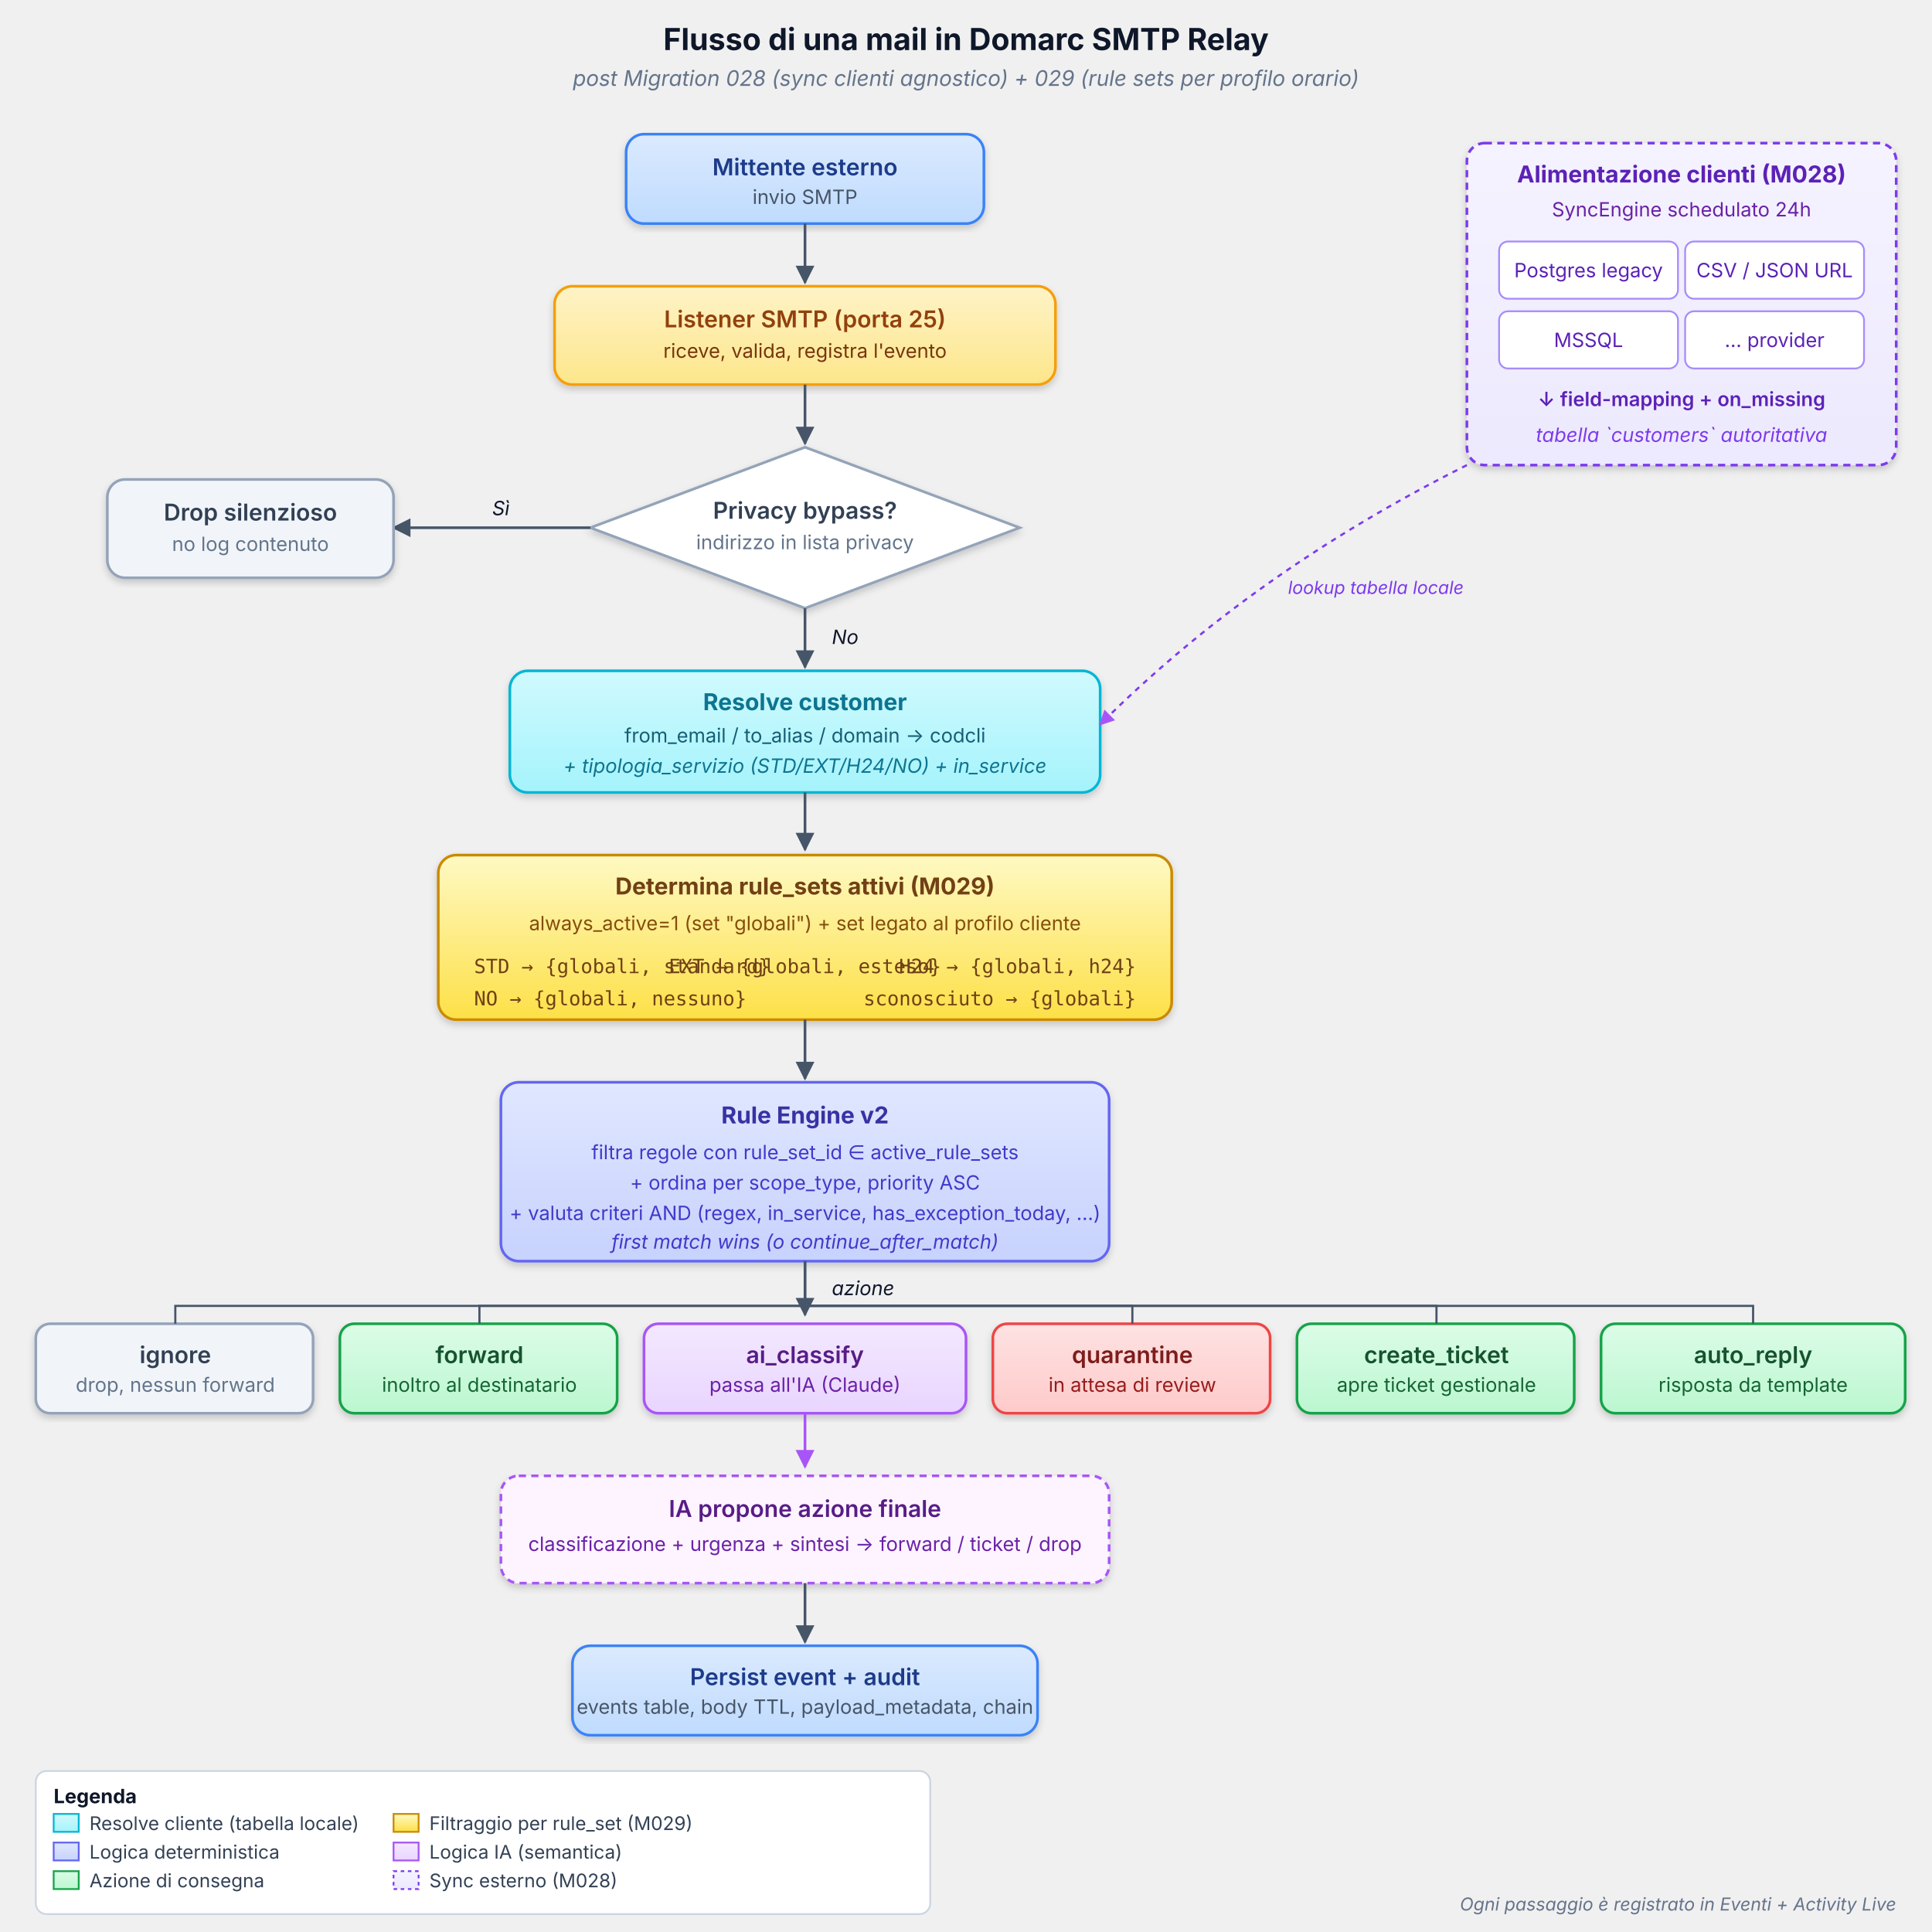
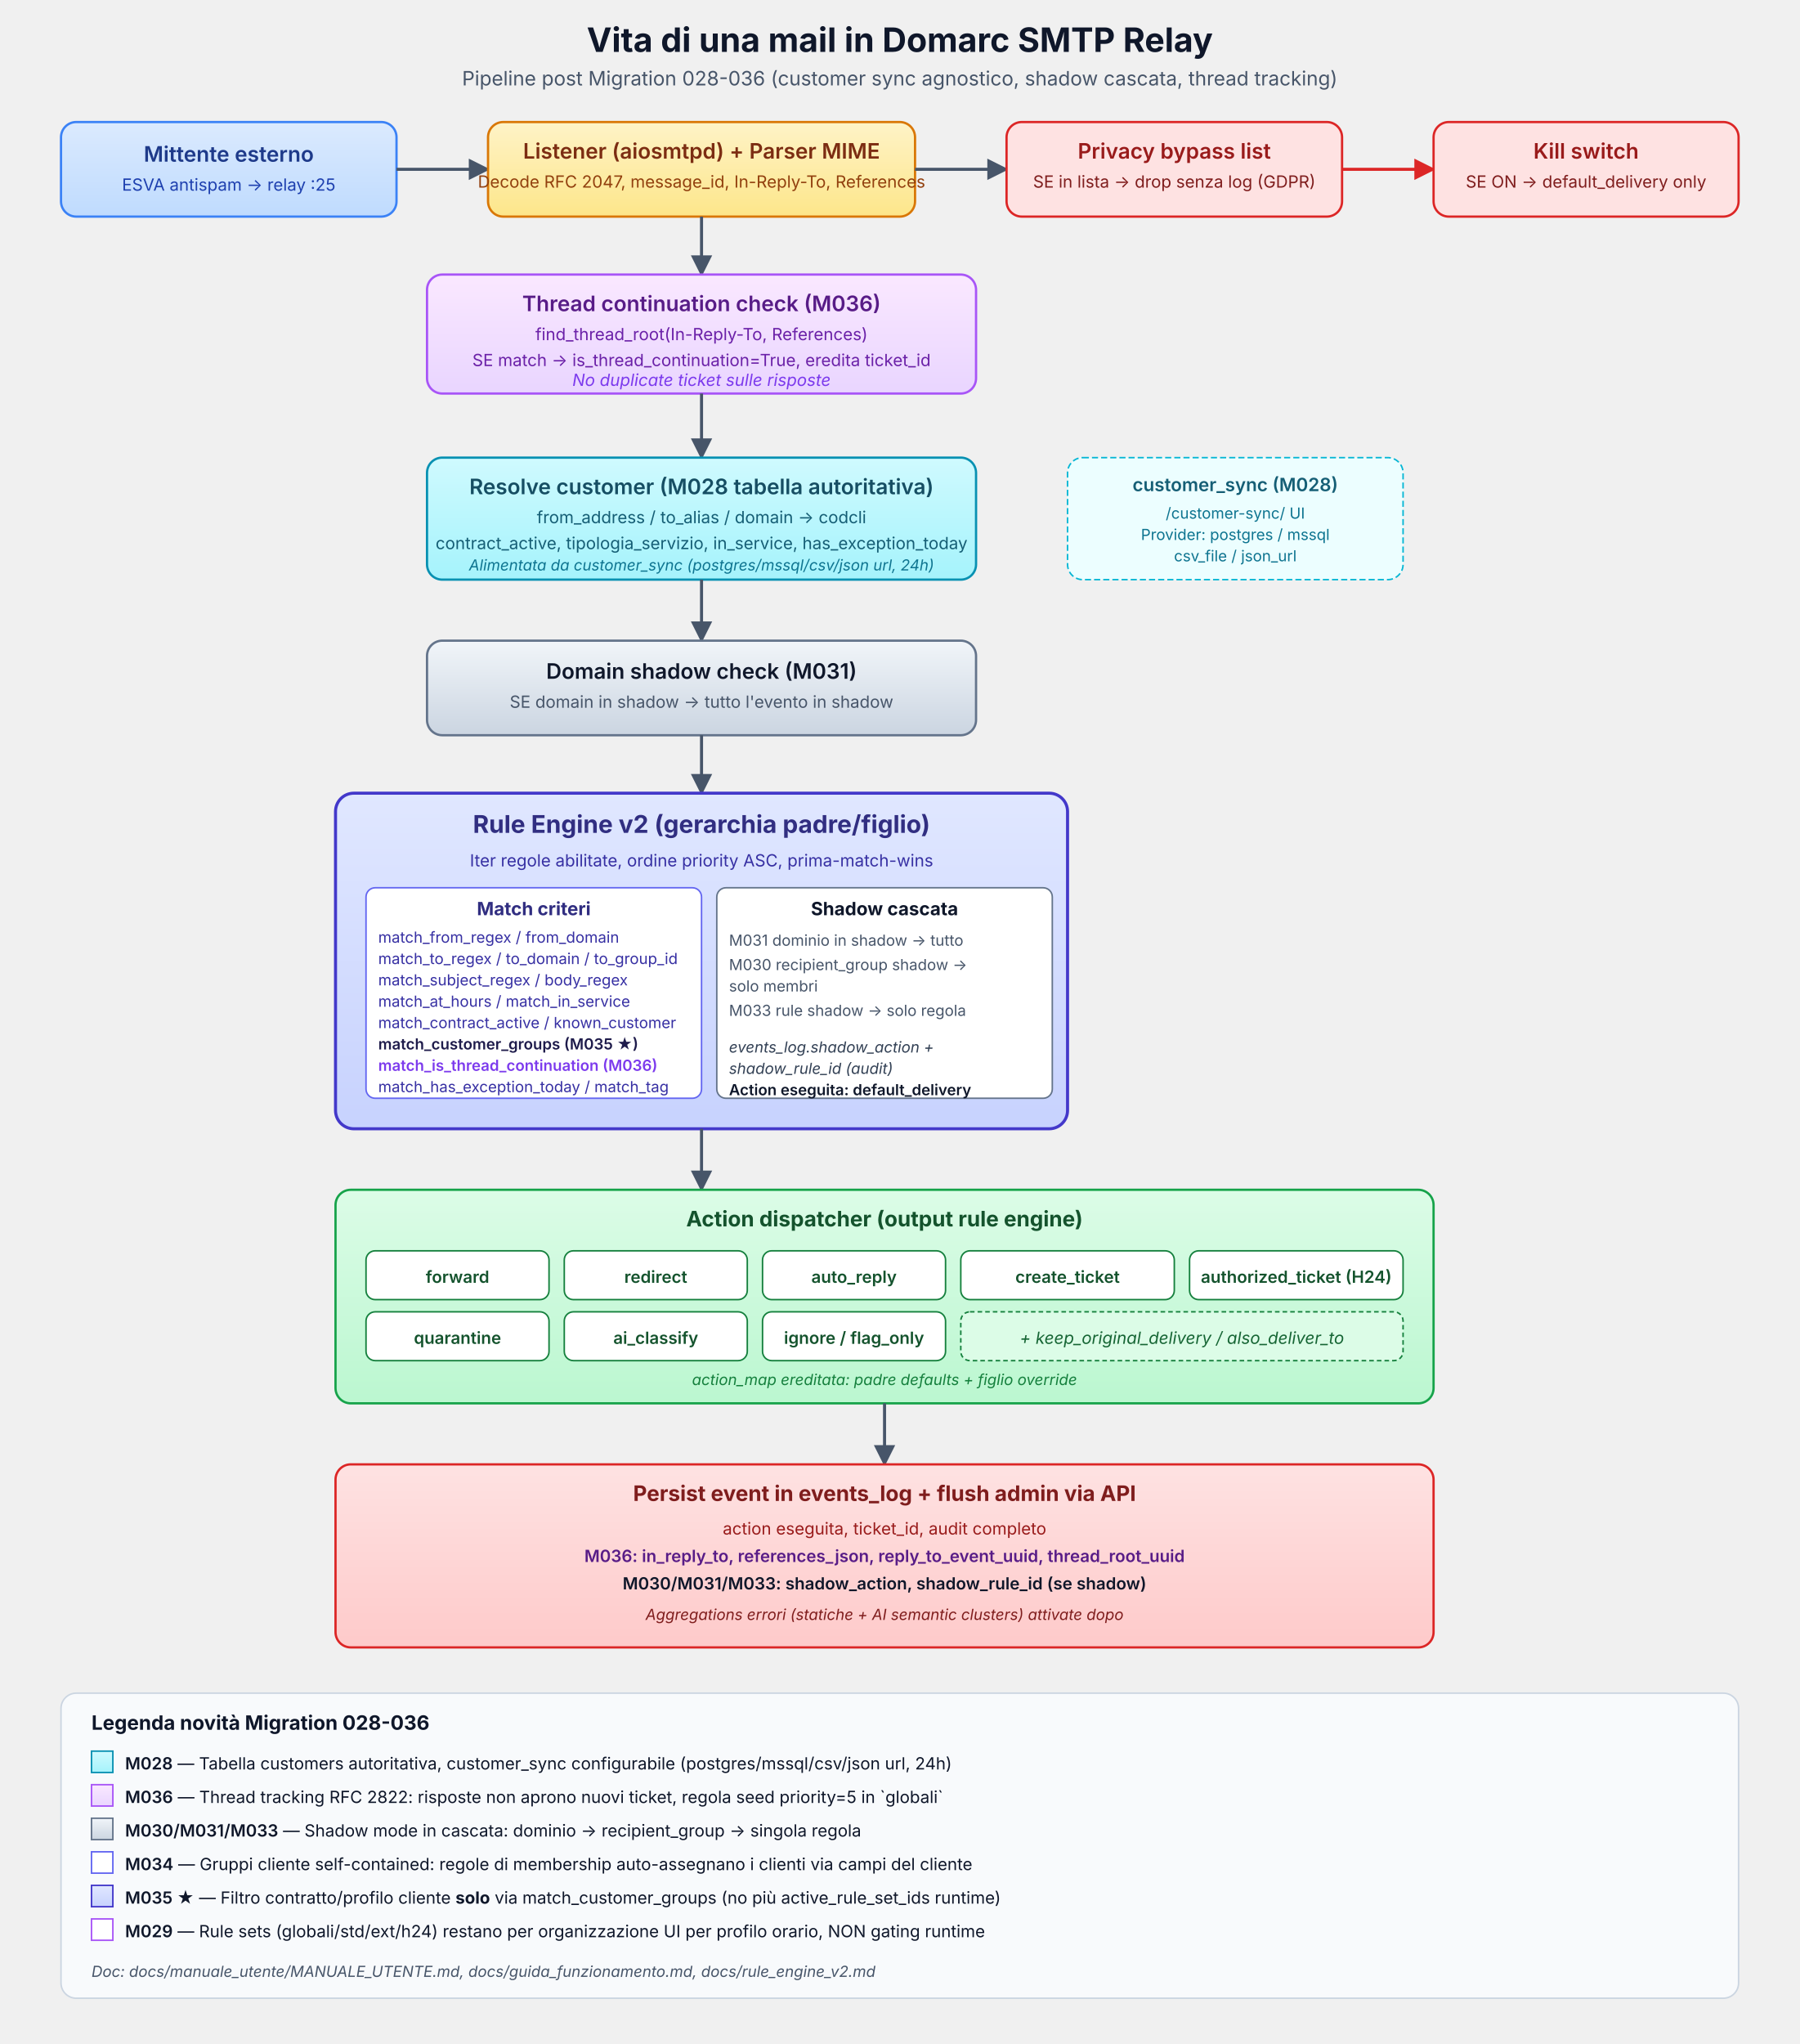
- <svg xmlns="http://www.w3.org/2000/svg" viewBox="0 0 1080 1080" font-family="-apple-system,BlinkMacSystemFont,Segoe UI,sans-serif" font-size="13">
+ <svg xmlns="http://www.w3.org/2000/svg" viewBox="0 0 1180 1340" font-family="-apple-system,BlinkMacSystemFont,Segoe UI,sans-serif" font-size="13">
  <defs>
    <marker id="arrow" viewBox="0 0 10 10" refX="9" refY="5" markerWidth="7" markerHeight="7" orient="auto-start-reverse">
      <path d="M 0 0 L 10 5 L 0 10 z" fill="#475569" />
    </marker>
    <marker id="arrow-violet" viewBox="0 0 10 10" refX="9" refY="5" markerWidth="7" markerHeight="7" orient="auto-start-reverse">
      <path d="M 0 0 L 10 5 L 0 10 z" fill="#a855f7" />
+     </marker>
+     <marker id="arrow-red" viewBox="0 0 10 10" refX="9" refY="5" markerWidth="7" markerHeight="7" orient="auto-start-reverse">
+       <path d="M 0 0 L 10 5 L 0 10 z" fill="#dc2626" />
    </marker>
    <linearGradient id="gMail" x1="0" y1="0" x2="0" y2="1">
      <stop offset="0%" stop-color="#dbeafe" />
      <stop offset="100%" stop-color="#bfdbfe" />
    </linearGradient>
    <linearGradient id="gListener" x1="0" y1="0" x2="0" y2="1">
      <stop offset="0%" stop-color="#fef3c7" />
      <stop offset="100%" stop-color="#fde68a" />
    </linearGradient>
    <linearGradient id="gRules" x1="0" y1="0" x2="0" y2="1">
      <stop offset="0%" stop-color="#e0e7ff" />
      <stop offset="100%" stop-color="#c7d2fe" />
    </linearGradient>
-     <linearGradient id="gAI" x1="0" y1="0" x2="0" y2="1">
-       <stop offset="0%" stop-color="#f3e8ff" />
+     <linearGradient id="gShadow" x1="0" y1="0" x2="0" y2="1">
+       <stop offset="0%" stop-color="#f1f5f9" />
+       <stop offset="100%" stop-color="#cbd5e1" />
+     </linearGradient>
+     <linearGradient id="gThread" x1="0" y1="0" x2="0" y2="1">
+       <stop offset="0%" stop-color="#fae8ff" />
      <stop offset="100%" stop-color="#e9d5ff" />
    </linearGradient>
    <linearGradient id="gAction" x1="0" y1="0" x2="0" y2="1">
      <stop offset="0%" stop-color="#dcfce7" />
      <stop offset="100%" stop-color="#bbf7d0" />
    </linearGradient>
-     <linearGradient id="gQuar" x1="0" y1="0" x2="0" y2="1">
+     <linearGradient id="gPersist" x1="0" y1="0" x2="0" y2="1">
      <stop offset="0%" stop-color="#fee2e2" />
      <stop offset="100%" stop-color="#fecaca" />
    </linearGradient>
-     <linearGradient id="gCustomer" x1="0" y1="0" x2="0" y2="1">
+     <linearGradient id="gSync" x1="0" y1="0" x2="0" y2="1">
      <stop offset="0%" stop-color="#cffafe" />
      <stop offset="100%" stop-color="#a5f3fc" />
    </linearGradient>
-     <linearGradient id="gSets" x1="0" y1="0" x2="0" y2="1">
-       <stop offset="0%" stop-color="#fef9c3" />
-       <stop offset="100%" stop-color="#fde047" />
-     </linearGradient>
-     <linearGradient id="gSync" x1="0" y1="0" x2="0" y2="1">
-       <stop offset="0%" stop-color="#f5f3ff" />
-       <stop offset="100%" stop-color="#ede9fe" />
-     </linearGradient>
-     <filter id="shadow" x="-5%" y="-5%" width="110%" height="115%">
-       <feGaussianBlur in="SourceAlpha" stdDeviation="2" />
-       <feOffset dx="0" dy="2" result="off" />
-       <feComponentTransfer>
-         <feFuncA type="linear" slope="0.18" />
-       </feComponentTransfer>
-       <feMerge>
-         <feMergeNode />
-         <feMergeNode in="SourceGraphic" />
-       </feMerge>
-     </filter>
  </defs>
-   <text x="540" y="28" text-anchor="middle" font-size="17" font-weight="700" fill="#0f172a">Flusso di una mail in Domarc SMTP Relay</text>
-   <text x="540" y="48" text-anchor="middle" font-size="12" font-style="italic" fill="#64748b">post Migration 028 (sync clienti agnostico) + 029 (rule sets per profilo orario)</text>
-   <g filter="url(#shadow)">
-     <rect x="820" y="80" width="240" height="180" rx="10" fill="url(#gSync)" stroke="#7c3aed" stroke-width="1.5" stroke-dasharray="4 3" />
-     <text x="940" y="102" text-anchor="middle" font-weight="700" fill="#5b21b6" font-size="13">Alimentazione clienti (M028)</text>
-     <text x="940" y="121" text-anchor="middle" font-size="11" fill="#6b21a8">SyncEngine schedulato 24h</text>
-     <rect x="838" y="135" width="100" height="32" rx="5" fill="#fff" stroke="#a78bfa" />
-     <text x="888" y="155" text-anchor="middle" font-size="11" fill="#5b21b6">Postgres legacy</text>
-     <rect x="942" y="135" width="100" height="32" rx="5" fill="#fff" stroke="#a78bfa" />
-     <text x="992" y="155" text-anchor="middle" font-size="11" fill="#5b21b6">CSV / JSON URL</text>
-     <rect x="838" y="174" width="100" height="32" rx="5" fill="#fff" stroke="#a78bfa" />
-     <text x="888" y="194" text-anchor="middle" font-size="11" fill="#5b21b6">MSSQL</text>
-     <rect x="942" y="174" width="100" height="32" rx="5" fill="#fff" stroke="#a78bfa" />
-     <text x="992" y="194" text-anchor="middle" font-size="11" fill="#5b21b6">… provider</text>
-     <text x="940" y="227" text-anchor="middle" font-size="11" font-weight="600" fill="#5b21b6">↓ field-mapping + on_missing</text>
-     <text x="940" y="247" text-anchor="middle" font-size="11" fill="#7c3aed" font-style="italic">tabella `customers` autoritativa</text>
-   </g>
-   <g filter="url(#shadow)">
-     <rect x="350" y="75" width="200" height="50" rx="10" fill="url(#gMail)" stroke="#3b82f6" stroke-width="1.5" />
-     <text x="450" y="98" text-anchor="middle" font-weight="600" fill="#1e3a8a">Mittente esterno</text>
-     <text x="450" y="114" text-anchor="middle" font-size="11" fill="#475569">invio SMTP</text>
-   </g>
-   <line x1="450" y1="125" x2="450" y2="158" stroke="#475569" stroke-width="1.5" marker-end="url(#arrow)" />
-   <g filter="url(#shadow)">
-     <rect x="310" y="160" width="280" height="55" rx="10" fill="url(#gListener)" stroke="#f59e0b" stroke-width="1.5" />
-     <text x="450" y="183" text-anchor="middle" font-weight="600" fill="#92400e">Listener SMTP (porta 25)</text>
-     <text x="450" y="200" text-anchor="middle" font-size="11" fill="#78350f">riceve, valida, registra l'evento</text>
-   </g>
-   <line x1="450" y1="215" x2="450" y2="248" stroke="#475569" stroke-width="1.5" marker-end="url(#arrow)" />
-   <g filter="url(#shadow)">
-     <polygon points="450,250 570,295 450,340 330,295" fill="#fff" stroke="#94a3b8" stroke-width="1.5" />
-     <text x="450" y="290" text-anchor="middle" font-weight="600" fill="#334155">Privacy bypass?</text>
-     <text x="450" y="307" text-anchor="middle" font-size="11" fill="#64748b">indirizzo in lista privacy</text>
-   </g>
-   <line x1="330" y1="295" x2="220" y2="295" stroke="#475569" stroke-width="1.5" marker-end="url(#arrow)" />
-   <text x="280" y="288" text-anchor="middle" font-size="11" font-style="italic" fill="#0f172a">Sì</text>
-   <g filter="url(#shadow)">
-     <rect x="60" y="268" width="160" height="55" rx="10" fill="#f1f5f9" stroke="#94a3b8" stroke-width="1.5" />
-     <text x="140" y="291" text-anchor="middle" font-weight="600" fill="#334155">Drop silenzioso</text>
-     <text x="140" y="308" text-anchor="middle" font-size="11" fill="#64748b">no log contenuto</text>
-   </g>
-   <line x1="450" y1="340" x2="450" y2="373" stroke="#475569" stroke-width="1.5" marker-end="url(#arrow)" />
-   <text x="465" y="360" font-size="11" font-style="italic" fill="#0f172a">No</text>
-   <g filter="url(#shadow)">
-     <rect x="285" y="375" width="330" height="68" rx="10" fill="url(#gCustomer)" stroke="#06b6d4" stroke-width="1.5" />
-     <text x="450" y="397" text-anchor="middle" font-weight="700" fill="#0e7490">Resolve customer</text>
-     <text x="450" y="415" text-anchor="middle" font-size="11" fill="#155e75">from_email / to_alias / domain → codcli</text>
-     <text x="450" y="432" text-anchor="middle" font-size="11" font-style="italic" fill="#0e7490">+ tipologia_servizio (STD/EXT/H24/NO) + in_service</text>
-   </g>
-   <path d="M 820 260 Q 700 320 615 405" fill="none" stroke="#7c3aed" stroke-width="1.2" stroke-dasharray="3 3" marker-end="url(#arrow-violet)" />
-   <text x="720" y="332" font-size="10" font-style="italic" fill="#7c3aed">lookup tabella locale</text>
-   <line x1="450" y1="443" x2="450" y2="475" stroke="#475569" stroke-width="1.5" marker-end="url(#arrow)" />
-   <g filter="url(#shadow)">
-     <rect x="245" y="478" width="410" height="92" rx="10" fill="url(#gSets)" stroke="#ca8a04" stroke-width="1.5" />
-     <text x="450" y="500" text-anchor="middle" font-weight="700" fill="#713f12">Determina rule_sets attivi (M029)</text>
-     <text x="450" y="520" text-anchor="middle" font-size="11" fill="#854d0e">always_active=1 (set "globali") + set legato al profilo cliente</text>
-     <text x="265" y="544" font-size="11" font-family="ui-monospace,Menlo,monospace" fill="#713f12">STD → {globali, standard}</text>
-     <text x="450" y="544" text-anchor="middle" font-size="11" font-family="ui-monospace,Menlo,monospace" fill="#713f12">EXT → {globali, esteso}</text>
-     <text x="635" y="544" text-anchor="end" font-size="11" font-family="ui-monospace,Menlo,monospace" fill="#713f12">H24 → {globali, h24}</text>
-     <text x="265" y="562" font-size="11" font-family="ui-monospace,Menlo,monospace" fill="#713f12">NO → {globali, nessuno}</text>
-     <text x="635" y="562" text-anchor="end" font-size="11" font-family="ui-monospace,Menlo,monospace" fill="#713f12">sconosciuto → {globali}</text>
-   </g>
-   <line x1="450" y1="570" x2="450" y2="603" stroke="#475569" stroke-width="1.5" marker-end="url(#arrow)" />
-   <g filter="url(#shadow)">
-     <rect x="280" y="605" width="340" height="100" rx="10" fill="url(#gRules)" stroke="#6366f1" stroke-width="1.5" />
-     <text x="450" y="628" text-anchor="middle" font-weight="700" fill="#3730a3">Rule Engine v2</text>
-     <text x="450" y="648" text-anchor="middle" font-size="11" fill="#4338ca">filtra regole con rule_set_id ∈ active_rule_sets</text>
-     <text x="450" y="665" text-anchor="middle" font-size="11" fill="#4338ca">+ ordina per scope_type, priority ASC</text>
-     <text x="450" y="682" text-anchor="middle" font-size="11" fill="#4338ca">+ valuta criteri AND (regex, in_service, has_exception_today, ...)</text>
-     <text x="450" y="698" text-anchor="middle" font-size="11" font-style="italic" fill="#4338ca">first match wins (o continue_after_match)</text>
-   </g>
-   <line x1="450" y1="705" x2="450" y2="735" stroke="#475569" stroke-width="1.5" marker-end="url(#arrow)" />
-   <text x="465" y="724" font-size="11" font-style="italic" fill="#0f172a">azione</text>
-   <g filter="url(#shadow)">
-     <rect x="20" y="740" width="155" height="50" rx="8" fill="#f1f5f9" stroke="#94a3b8" stroke-width="1.5" />
-     <text x="98" y="762" text-anchor="middle" font-weight="600" fill="#334155">ignore</text>
-     <text x="98" y="778" text-anchor="middle" font-size="11" fill="#64748b">drop, nessun forward</text>
-   </g>
-   <g filter="url(#shadow)">
-     <rect x="190" y="740" width="155" height="50" rx="8" fill="url(#gAction)" stroke="#16a34a" stroke-width="1.5" />
-     <text x="268" y="762" text-anchor="middle" font-weight="600" fill="#14532d">forward</text>
-     <text x="268" y="778" text-anchor="middle" font-size="11" fill="#166534">inoltro al destinatario</text>
-   </g>
-   <g filter="url(#shadow)">
-     <rect x="360" y="740" width="180" height="50" rx="8" fill="url(#gAI)" stroke="#a855f7" stroke-width="1.5" />
-     <text x="450" y="762" text-anchor="middle" font-weight="600" fill="#581c87">ai_classify</text>
-     <text x="450" y="778" text-anchor="middle" font-size="11" fill="#6b21a8">passa all'IA (Claude)</text>
-   </g>
-   <g filter="url(#shadow)">
-     <rect x="555" y="740" width="155" height="50" rx="8" fill="url(#gQuar)" stroke="#ef4444" stroke-width="1.5" />
-     <text x="633" y="762" text-anchor="middle" font-weight="600" fill="#7f1d1d">quarantine</text>
-     <text x="633" y="778" text-anchor="middle" font-size="11" fill="#991b1b">in attesa di review</text>
-   </g>
-   <g filter="url(#shadow)">
-     <rect x="725" y="740" width="155" height="50" rx="8" fill="url(#gAction)" stroke="#16a34a" stroke-width="1.5" />
-     <text x="803" y="762" text-anchor="middle" font-weight="600" fill="#14532d">create_ticket</text>
-     <text x="803" y="778" text-anchor="middle" font-size="11" fill="#166534">apre ticket gestionale</text>
-   </g>
-   <g filter="url(#shadow)">
-     <rect x="895" y="740" width="170" height="50" rx="8" fill="url(#gAction)" stroke="#16a34a" stroke-width="1.5" />
-     <text x="980" y="762" text-anchor="middle" font-weight="600" fill="#14532d">auto_reply</text>
-     <text x="980" y="778" text-anchor="middle" font-size="11" fill="#166534">risposta da template</text>
-   </g>
-   <path d="M 450 705 L 450 730 L 98 730 L 98 740" fill="none" stroke="#475569" stroke-width="1.2" />
-   <path d="M 450 705 L 450 730 L 268 730 L 268 740" fill="none" stroke="#475569" stroke-width="1.2" />
-   <path d="M 450 705 L 450 730 L 633 730 L 633 740" fill="none" stroke="#475569" stroke-width="1.2" />
-   <path d="M 450 705 L 450 730 L 803 730 L 803 740" fill="none" stroke="#475569" stroke-width="1.2" />
-   <path d="M 450 705 L 450 730 L 980 730 L 980 740" fill="none" stroke="#475569" stroke-width="1.2" />
-   <line x1="450" y1="790" x2="450" y2="820" stroke="#a855f7" stroke-width="1.5" marker-end="url(#arrow-violet)" />
-   <g filter="url(#shadow)">
-     <rect x="280" y="825" width="340" height="60" rx="10" fill="#fdf4ff" stroke="#a855f7" stroke-width="1.5" stroke-dasharray="4 3" />
-     <text x="450" y="848" text-anchor="middle" font-weight="600" fill="#581c87">IA propone azione finale</text>
-     <text x="450" y="867" text-anchor="middle" font-size="11" fill="#6b21a8">classificazione + urgenza + sintesi → forward / ticket / drop</text>
-   </g>
-   <line x1="450" y1="885" x2="450" y2="918" stroke="#475569" stroke-width="1.5" marker-end="url(#arrow)" />
-   <g filter="url(#shadow)">
-     <rect x="320" y="920" width="260" height="50" rx="10" fill="url(#gMail)" stroke="#3b82f6" stroke-width="1.5" />
-     <text x="450" y="942" text-anchor="middle" font-weight="600" fill="#1e3a8a">Persist event + audit</text>
-     <text x="450" y="958" text-anchor="middle" font-size="11" fill="#475569">events table, body TTL, payload_metadata, chain</text>
-   </g>
-   <g transform="translate(20, 990)">
-     <rect x="0" y="0" width="500" height="80" rx="6" fill="#fff" stroke="#cbd5e1" />
-     <text x="10" y="18" font-size="11" font-weight="700" fill="#0f172a">Legenda</text>
-     <rect x="10" y="24" width="14" height="10" fill="url(#gCustomer)" stroke="#06b6d4" />
-     <text x="30" y="33" font-size="10.5" fill="#334155">Resolve cliente (tabella locale)</text>
-     <rect x="200" y="24" width="14" height="10" fill="url(#gSets)" stroke="#ca8a04" />
-     <text x="220" y="33" font-size="10.5" fill="#334155">Filtraggio per rule_set (M029)</text>
-     <rect x="10" y="40" width="14" height="10" fill="url(#gRules)" stroke="#6366f1" />
-     <text x="30" y="49" font-size="10.5" fill="#334155">Logica deterministica</text>
-     <rect x="200" y="40" width="14" height="10" fill="url(#gAI)" stroke="#a855f7" />
-     <text x="220" y="49" font-size="10.5" fill="#334155">Logica IA (semantica)</text>
-     <rect x="10" y="56" width="14" height="10" fill="url(#gAction)" stroke="#16a34a" />
-     <text x="30" y="65" font-size="10.5" fill="#334155">Azione di consegna</text>
-     <rect x="200" y="56" width="14" height="10" fill="url(#gSync)" stroke="#7c3aed" stroke-dasharray="2 2" />
-     <text x="220" y="65" font-size="10.5" fill="#334155">Sync esterno (M028)</text>
-   </g>
-   <text x="1060" y="1068" text-anchor="end" font-size="10" font-style="italic" fill="#64748b">Ogni passaggio è registrato in Eventi + Activity Live</text>
+   <text x="590" y="34" font-size="22" font-weight="700" text-anchor="middle" fill="#0f172a">Vita di una mail in Domarc SMTP Relay</text>
+   <text x="590" y="56" font-size="13" text-anchor="middle" fill="#475569">Pipeline post Migration 028-036 (customer sync agnostico, shadow cascata, thread tracking)</text>
+   <rect x="40" y="80" width="220" height="62" rx="10" fill="url(#gMail)" stroke="#3b82f6" stroke-width="1.5" />
+   <text x="150" y="106" font-size="14" font-weight="600" text-anchor="middle" fill="#1e3a8a">Mittente esterno</text>
+   <text x="150" y="125" font-size="11" text-anchor="middle" fill="#1e40af">ESVA antispam → relay :25</text>
+   <line x1="260" y1="111" x2="320" y2="111" stroke="#475569" stroke-width="2" marker-end="url(#arrow)" />
+   <rect x="320" y="80" width="280" height="62" rx="10" fill="url(#gListener)" stroke="#d97706" stroke-width="1.5" />
+   <text x="460" y="104" font-size="14" font-weight="600" text-anchor="middle" fill="#7c2d12">Listener (aiosmtpd) + Parser MIME</text>
+   <text x="460" y="123" font-size="11" text-anchor="middle" fill="#92400e">Decode RFC 2047, message_id, In-Reply-To, References</text>
+   <line x1="600" y1="111" x2="660" y2="111" stroke="#475569" stroke-width="2" marker-end="url(#arrow)" />
+   <rect x="660" y="80" width="220" height="62" rx="10" fill="#fee2e2" stroke="#dc2626" stroke-width="1.5" />
+   <text x="770" y="104" font-size="14" font-weight="600" text-anchor="middle" fill="#991b1b">Privacy bypass list</text>
+   <text x="770" y="123" font-size="11" text-anchor="middle" fill="#7f1d1d">SE in lista → drop senza log (GDPR)</text>
+   <line x1="880" y1="111" x2="940" y2="111" stroke="#dc2626" stroke-width="2" marker-end="url(#arrow-red)" />
+   <rect x="940" y="80" width="200" height="62" rx="10" fill="#fee2e2" stroke="#dc2626" stroke-width="1.5" />
+   <text x="1040" y="104" font-size="14" font-weight="600" text-anchor="middle" fill="#991b1b">Kill switch</text>
+   <text x="1040" y="123" font-size="11" text-anchor="middle" fill="#7f1d1d">SE ON → default_delivery only</text>
+   <line x1="460" y1="142" x2="460" y2="180" stroke="#475569" stroke-width="2" marker-end="url(#arrow)" />
+   <rect x="280" y="180" width="360" height="78" rx="10" fill="url(#gThread)" stroke="#a855f7" stroke-width="1.5" />
+   <text x="460" y="204" font-size="14" font-weight="600" text-anchor="middle" fill="#581c87">Thread continuation check (M036)</text>
+   <text x="460" y="223" font-size="11" text-anchor="middle" fill="#6b21a8">find_thread_root(In-Reply-To, References)</text>
+   <text x="460" y="240" font-size="11" text-anchor="middle" fill="#6b21a8">SE match → is_thread_continuation=True, eredita ticket_id</text>
+   <text x="460" y="253" font-size="11" font-style="italic" text-anchor="middle" fill="#7c3aed">No duplicate ticket sulle risposte</text>
+   <line x1="460" y1="258" x2="460" y2="300" stroke="#475569" stroke-width="2" marker-end="url(#arrow)" />
+   <rect x="280" y="300" width="360" height="80" rx="10" fill="url(#gSync)" stroke="#0891b2" stroke-width="1.5" />
+   <text x="460" y="324" font-size="14" font-weight="600" text-anchor="middle" fill="#164e63">Resolve customer (M028 tabella autoritativa)</text>
+   <text x="460" y="343" font-size="11" text-anchor="middle" fill="#155e75">from_address / to_alias / domain → codcli</text>
+   <text x="460" y="360" font-size="11" text-anchor="middle" fill="#155e75">contract_active, tipologia_servizio, in_service, has_exception_today</text>
+   <text x="460" y="374" font-size="10" font-style="italic" text-anchor="middle" fill="#0e7490">Alimentata da customer_sync (postgres/mssql/csv/json url, 24h)</text>
+   <rect x="700" y="300" width="220" height="80" rx="10" fill="#ecfeff" stroke="#06b6d4" stroke-width="1" stroke-dasharray="4,2" />
+   <text x="810" y="322" font-size="12" font-weight="600" text-anchor="middle" fill="#155e75">customer_sync (M028)</text>
+   <text x="810" y="340" font-size="10" text-anchor="middle" fill="#0e7490">/customer-sync/ UI</text>
+   <text x="810" y="354" font-size="10" text-anchor="middle" fill="#0e7490">Provider: postgres / mssql</text>
+   <text x="810" y="368" font-size="10" text-anchor="middle" fill="#0e7490">csv_file / json_url</text>
+   <line x1="460" y1="380" x2="460" y2="420" stroke="#475569" stroke-width="2" marker-end="url(#arrow)" />
+   <rect x="280" y="420" width="360" height="62" rx="10" fill="url(#gShadow)" stroke="#64748b" stroke-width="1.5" />
+   <text x="460" y="445" font-size="14" font-weight="600" text-anchor="middle" fill="#0f172a">Domain shadow check (M031)</text>
+   <text x="460" y="464" font-size="11" text-anchor="middle" fill="#475569">SE domain in shadow → tutto l'evento in shadow</text>
+   <line x1="460" y1="482" x2="460" y2="520" stroke="#475569" stroke-width="2" marker-end="url(#arrow)" />
+   <rect x="220" y="520" width="480" height="220" rx="12" fill="url(#gRules)" stroke="#4338ca" stroke-width="2" />
+   <text x="460" y="546" font-size="16" font-weight="700" text-anchor="middle" fill="#312e81">Rule Engine v2 (gerarchia padre/figlio)</text>
+   <text x="460" y="568" font-size="11" text-anchor="middle" fill="#3730a3">Iter regole abilitate, ordine priority ASC, prima-match-wins</text>
+   <rect x="240" y="582" width="220" height="138" rx="6" fill="#ffffff" stroke="#6366f1" />
+   <text x="350" y="600" font-size="12" font-weight="700" text-anchor="middle" fill="#312e81">Match criteri</text>
+   <text x="248" y="618" font-size="10" fill="#3730a3">match_from_regex / from_domain</text>
+   <text x="248" y="632" font-size="10" fill="#3730a3">match_to_regex / to_domain / to_group_id</text>
+   <text x="248" y="646" font-size="10" fill="#3730a3">match_subject_regex / body_regex</text>
+   <text x="248" y="660" font-size="10" fill="#3730a3">match_at_hours / match_in_service</text>
+   <text x="248" y="674" font-size="10" fill="#3730a3">match_contract_active / known_customer</text>
+   <text x="248" y="688" font-size="10" font-weight="600" fill="#1e1b4b">match_customer_groups (M035 ★)</text>
+   <text x="248" y="702" font-size="10" font-weight="600" fill="#7c3aed">match_is_thread_continuation (M036)</text>
+   <text x="248" y="716" font-size="10" fill="#3730a3">match_has_exception_today / match_tag</text>
+   <rect x="470" y="582" width="220" height="138" rx="6" fill="#ffffff" stroke="#64748b" />
+   <text x="580" y="600" font-size="12" font-weight="700" text-anchor="middle" fill="#0f172a">Shadow cascata</text>
+   <text x="478" y="620" font-size="10" fill="#475569">M031 dominio in shadow → tutto</text>
+   <text x="478" y="636" font-size="10" fill="#475569">M030 recipient_group shadow →</text>
+   <text x="478" y="650" font-size="10" fill="#475569">    solo membri</text>
+   <text x="478" y="666" font-size="10" fill="#475569">M033 rule shadow → solo regola</text>
+   <text x="478" y="690" font-size="10" font-style="italic" fill="#334155">events_log.shadow_action +</text>
+   <text x="478" y="704" font-size="10" font-style="italic" fill="#334155">shadow_rule_id (audit)</text>
+   <text x="478" y="718" font-size="10" font-weight="600" fill="#0f172a">Action eseguita: default_delivery</text>
+   <line x1="460" y1="740" x2="460" y2="780" stroke="#475569" stroke-width="2" marker-end="url(#arrow)" />
+   <rect x="220" y="780" width="720" height="140" rx="10" fill="url(#gAction)" stroke="#16a34a" stroke-width="1.5" />
+   <text x="580" y="804" font-size="14" font-weight="700" text-anchor="middle" fill="#14532d">Action dispatcher (output rule engine)</text>
+   <rect x="240" y="820" width="120" height="32" rx="6" fill="#ffffff" stroke="#15803d" />
+   <text x="300" y="841" font-size="11" font-weight="600" text-anchor="middle" fill="#14532d">forward</text>
+   <rect x="370" y="820" width="120" height="32" rx="6" fill="#ffffff" stroke="#15803d" />
+   <text x="430" y="841" font-size="11" font-weight="600" text-anchor="middle" fill="#14532d">redirect</text>
+   <rect x="500" y="820" width="120" height="32" rx="6" fill="#ffffff" stroke="#15803d" />
+   <text x="560" y="841" font-size="11" font-weight="600" text-anchor="middle" fill="#14532d">auto_reply</text>
+   <rect x="630" y="820" width="140" height="32" rx="6" fill="#ffffff" stroke="#15803d" />
+   <text x="700" y="841" font-size="11" font-weight="600" text-anchor="middle" fill="#14532d">create_ticket</text>
+   <rect x="780" y="820" width="140" height="32" rx="6" fill="#ffffff" stroke="#15803d" />
+   <text x="850" y="841" font-size="11" font-weight="600" text-anchor="middle" fill="#14532d">authorized_ticket (H24)</text>
+   <rect x="240" y="860" width="120" height="32" rx="6" fill="#ffffff" stroke="#15803d" />
+   <text x="300" y="881" font-size="11" font-weight="600" text-anchor="middle" fill="#14532d">quarantine</text>
+   <rect x="370" y="860" width="120" height="32" rx="6" fill="#ffffff" stroke="#15803d" />
+   <text x="430" y="881" font-size="11" font-weight="600" text-anchor="middle" fill="#14532d">ai_classify</text>
+   <rect x="500" y="860" width="120" height="32" rx="6" fill="#ffffff" stroke="#15803d" />
+   <text x="560" y="881" font-size="11" font-weight="600" text-anchor="middle" fill="#14532d">ignore / flag_only</text>
+   <rect x="630" y="860" width="290" height="32" rx="6" fill="#dcfce7" stroke="#15803d" stroke-dasharray="3,2" />
+   <text x="775" y="881" font-size="11" font-style="italic" text-anchor="middle" fill="#166534">+ keep_original_delivery / also_deliver_to</text>
+   <text x="580" y="908" font-size="10" font-style="italic" text-anchor="middle" fill="#15803d">action_map ereditata: padre defaults + figlio override</text>
+   <line x1="580" y1="920" x2="580" y2="960" stroke="#475569" stroke-width="2" marker-end="url(#arrow)" />
+   <rect x="220" y="960" width="720" height="120" rx="10" fill="url(#gPersist)" stroke="#dc2626" stroke-width="1.5" />
+   <text x="580" y="984" font-size="14" font-weight="700" text-anchor="middle" fill="#7f1d1d">Persist event in events_log + flush admin via API</text>
+   <text x="580" y="1006" font-size="11" text-anchor="middle" fill="#991b1b">action eseguita, ticket_id, audit completo</text>
+   <text x="580" y="1024" font-size="11" font-weight="600" text-anchor="middle" fill="#581c87">M036: in_reply_to, references_json, reply_to_event_uuid, thread_root_uuid</text>
+   <text x="580" y="1042" font-size="11" font-weight="600" text-anchor="middle" fill="#0f172a">M030/M031/M033: shadow_action, shadow_rule_id (se shadow)</text>
+   <text x="580" y="1062" font-size="10" font-style="italic" text-anchor="middle" fill="#7f1d1d">Aggregations errori (statiche + AI semantic clusters) attivate dopo</text>
+   <rect x="40" y="1110" width="1100" height="200" rx="10" fill="#f8fafc" stroke="#cbd5e1" stroke-width="1" />
+   <text x="60" y="1134" font-size="13" font-weight="700" fill="#0f172a">Legenda novità Migration 028-036</text>
+   <rect x="60" y="1148" width="14" height="14" fill="url(#gSync)" stroke="#0891b2" />
+   <text x="82" y="1160" font-size="11" fill="#0f172a">
+     <tspan font-weight="600">M028</tspan> — Tabella customers autoritativa, customer_sync configurabile (postgres/mssql/csv/json url, 24h)</text>
+   <rect x="60" y="1170" width="14" height="14" fill="url(#gThread)" stroke="#a855f7" />
+   <text x="82" y="1182" font-size="11" fill="#0f172a">
+     <tspan font-weight="600">M036</tspan> — Thread tracking RFC 2822: risposte non aprono nuovi ticket, regola seed priority=5 in `globali`</text>
+   <rect x="60" y="1192" width="14" height="14" fill="url(#gShadow)" stroke="#64748b" />
+   <text x="82" y="1204" font-size="11" fill="#0f172a">
+     <tspan font-weight="600">M030/M031/M033</tspan> — Shadow mode in cascata: dominio → recipient_group → singola regola</text>
+   <rect x="60" y="1214" width="14" height="14" fill="#ffffff" stroke="#6366f1" />
+   <text x="82" y="1226" font-size="11" fill="#0f172a">
+     <tspan font-weight="600">M034</tspan> — Gruppi cliente self-contained: regole di membership auto-assegnano i clienti via campi del cliente</text>
+   <rect x="60" y="1236" width="14" height="14" fill="url(#gRules)" stroke="#4338ca" />
+   <text x="82" y="1248" font-size="11" fill="#0f172a">
+     <tspan font-weight="600">M035 ★</tspan> — Filtro contratto/profilo cliente <tspan font-weight="700">solo</tspan> via match_customer_groups (no più active_rule_set_ids runtime)</text>
+   <rect x="60" y="1258" width="14" height="14" fill="#ffffff" stroke="#a855f7" />
+   <text x="82" y="1270" font-size="11" fill="#0f172a">
+     <tspan font-weight="600">M029</tspan> — Rule sets (globali/std/ext/h24) restano per organizzazione UI per profilo orario, NON gating runtime</text>
+   <text x="60" y="1296" font-size="10" font-style="italic" fill="#475569">Doc: docs/manuale_utente/MANUALE_UTENTE.md, docs/guida_funzionamento.md, docs/rule_engine_v2.md</text>
</svg>
